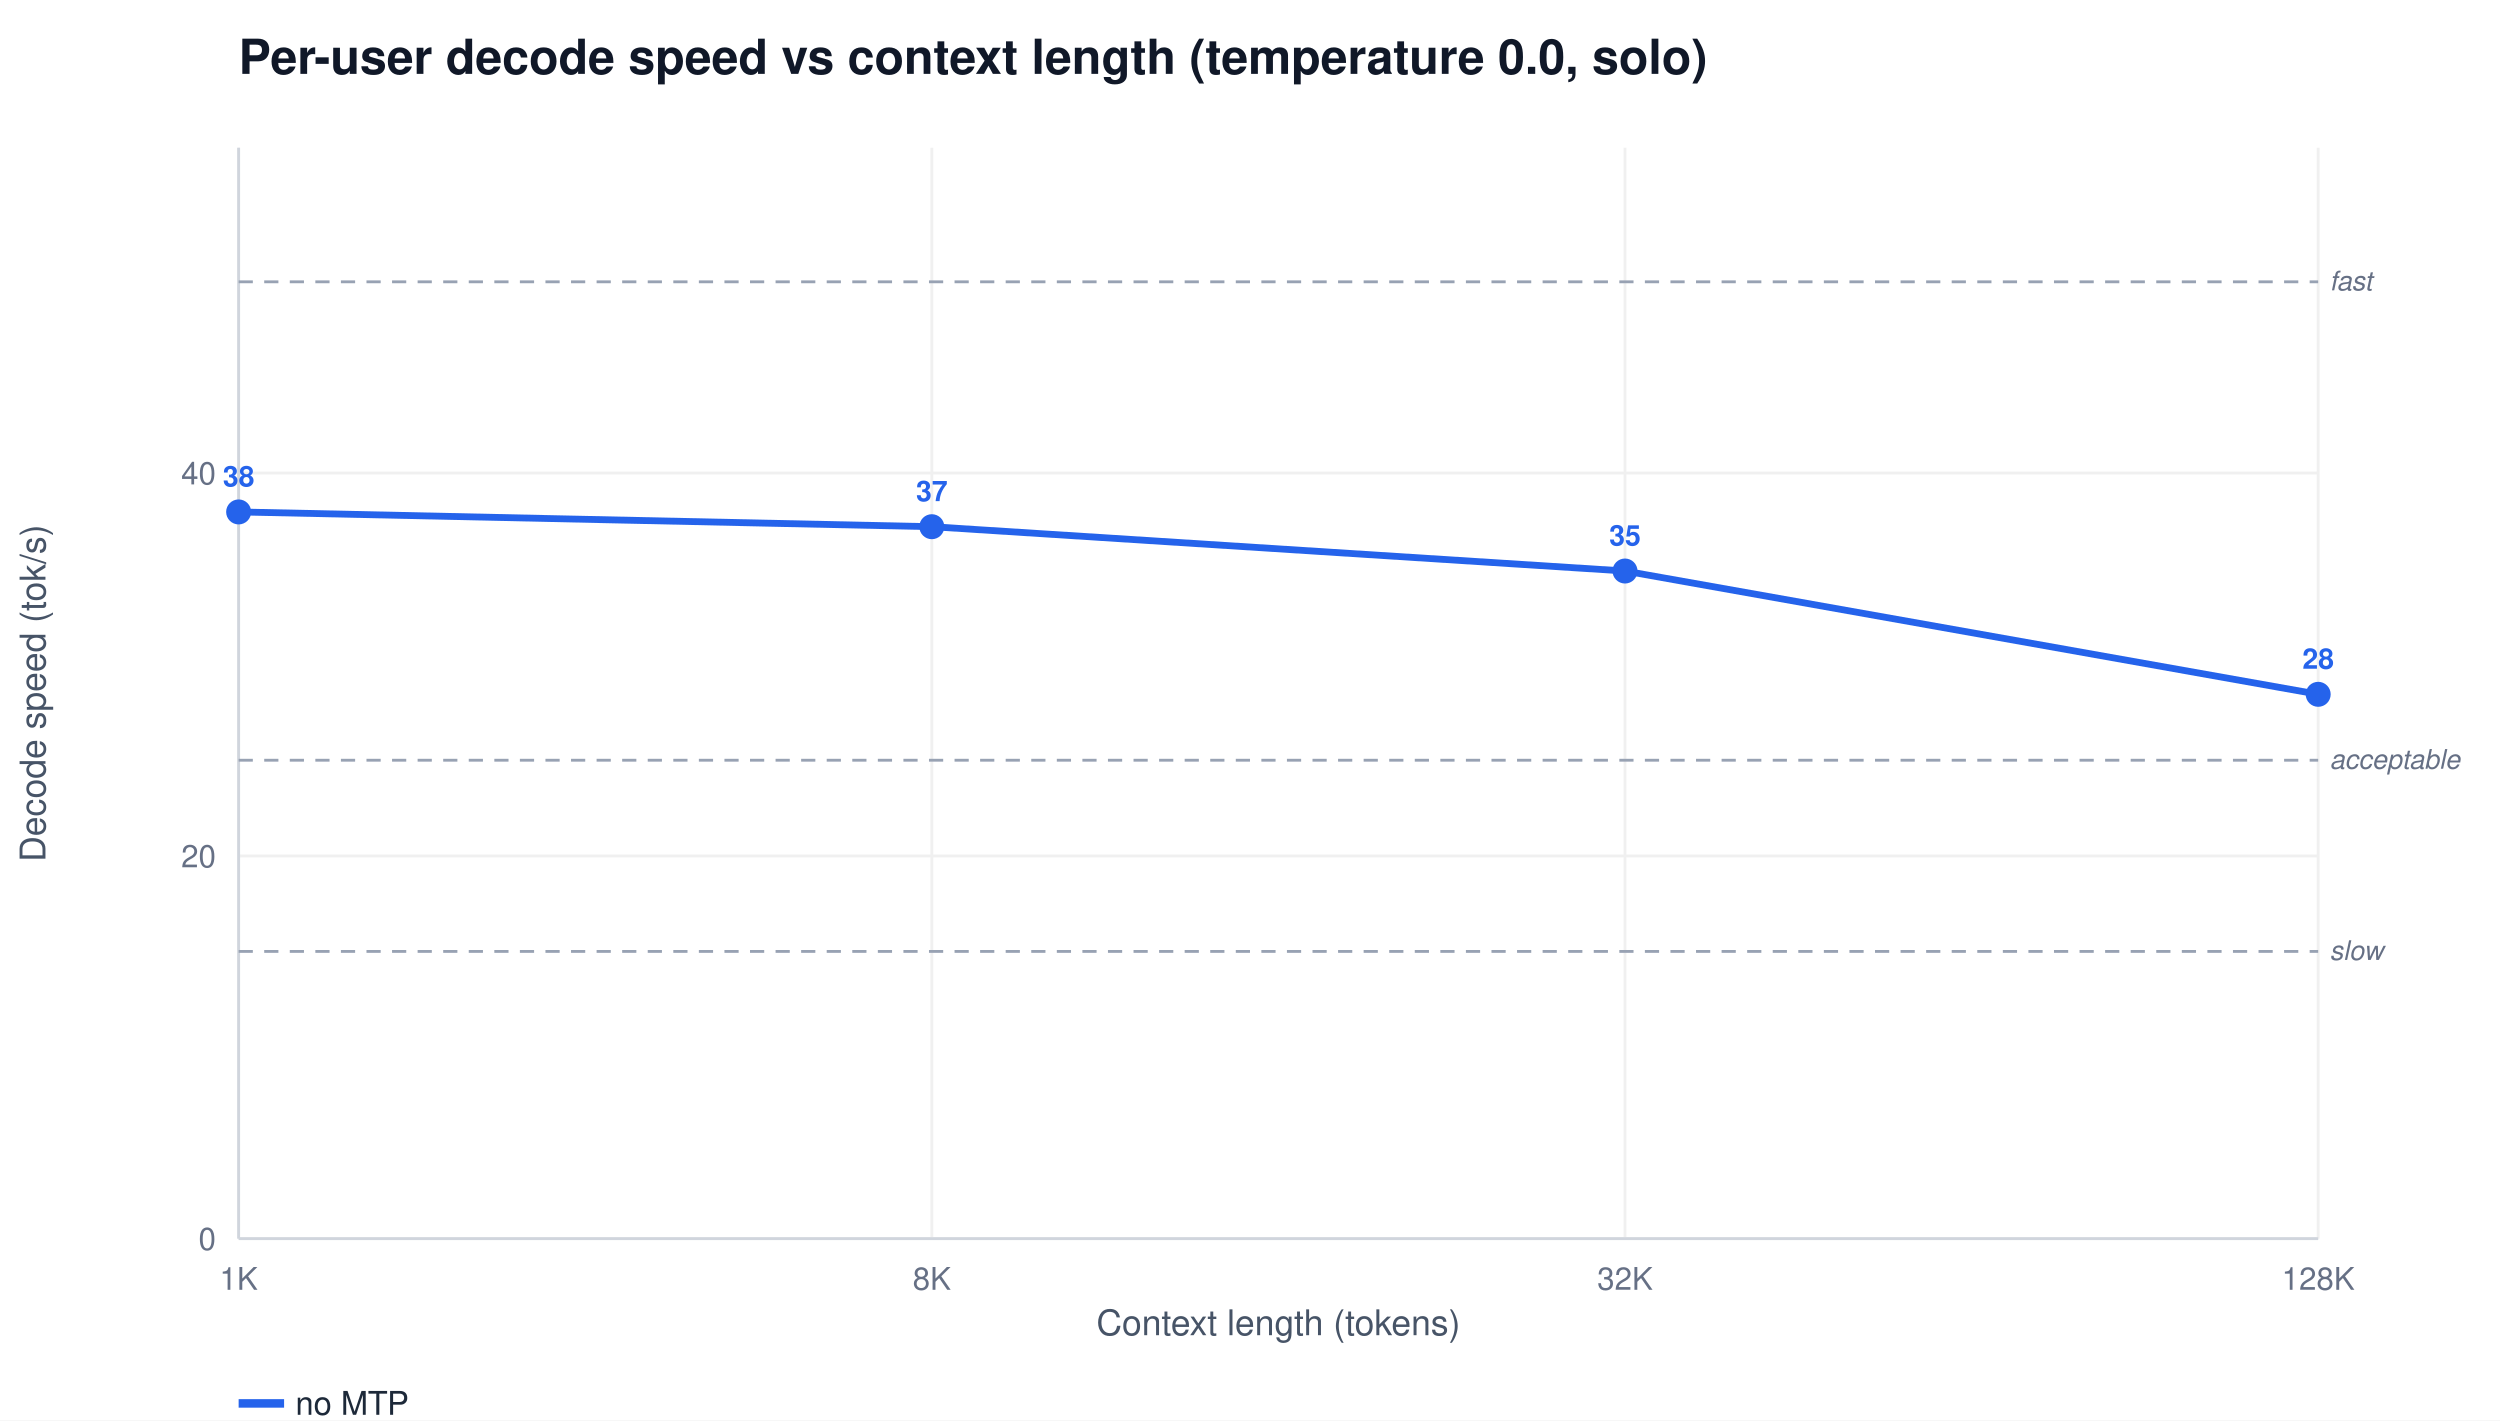
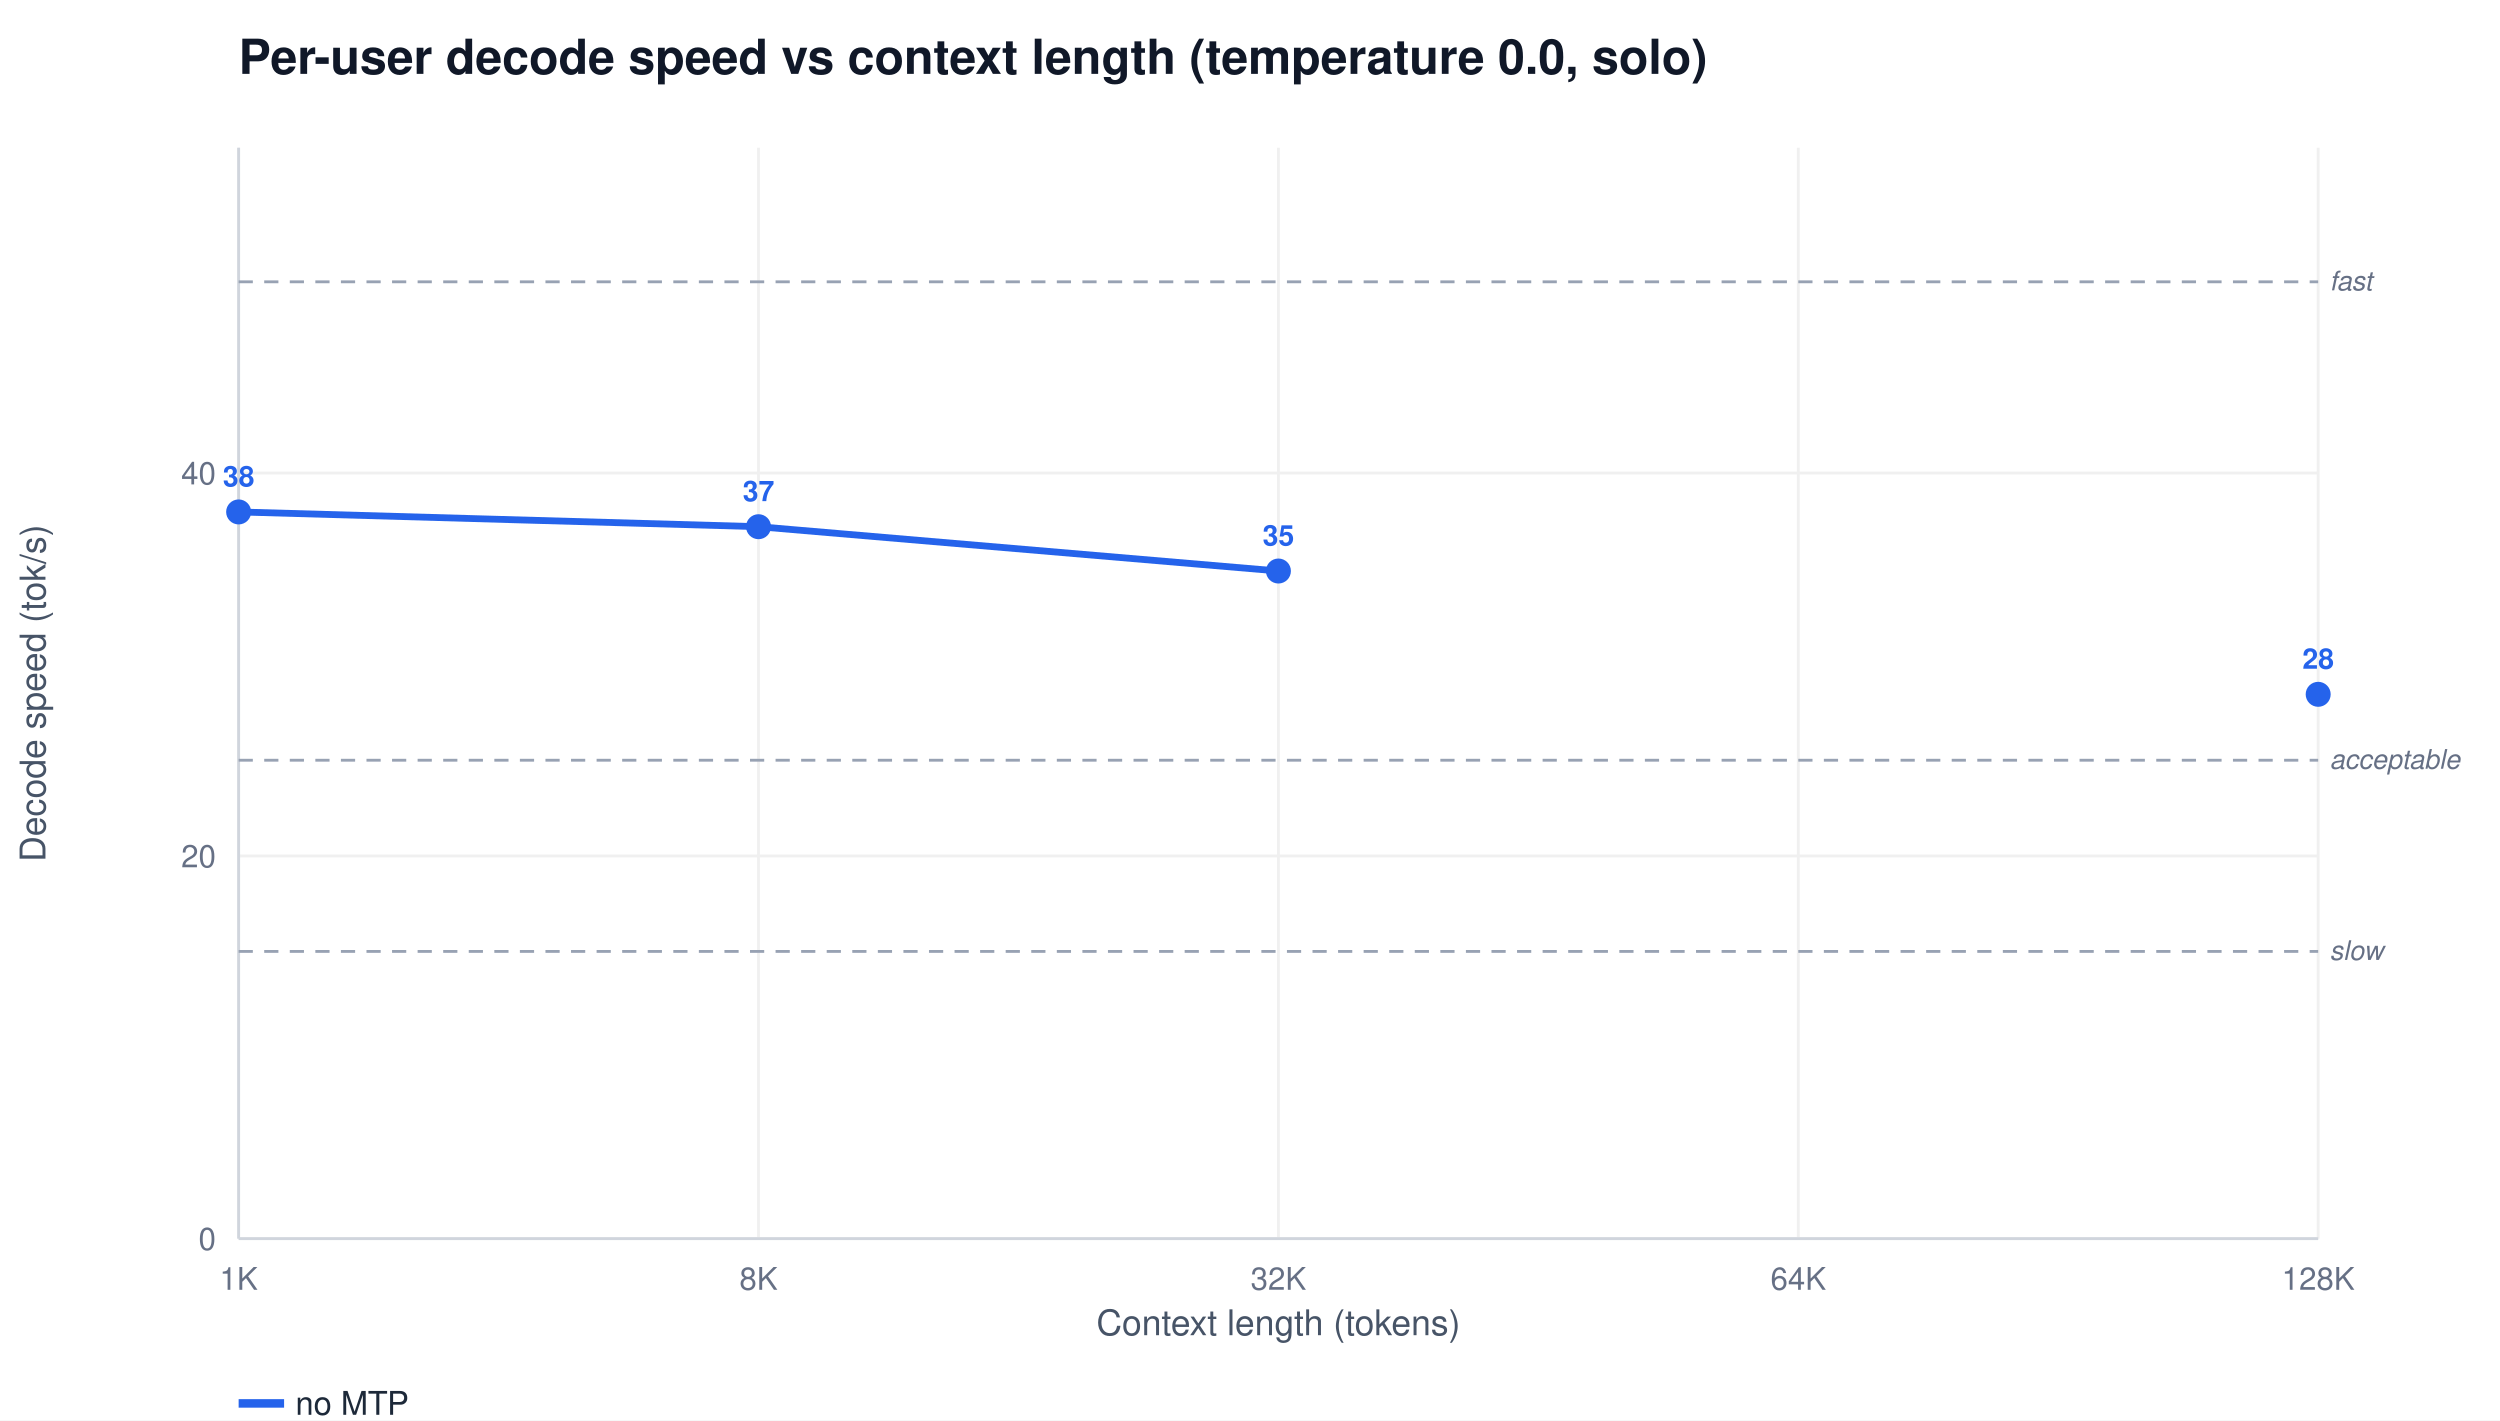
<svg xmlns="http://www.w3.org/2000/svg" width="880" height="500" viewBox="0 0 880 500" font-family="Segoe UI, Helvetica, Arial, sans-serif">
  <rect width="880" height="500" fill="#ffffff" />
  <text x="84" y="26" font-size="17" font-weight="600" fill="#101828">Per-user decode speed vs context length (temperature 0.0, solo)</text>
  <line x1="84" y1="436.0" x2="816" y2="436.0" stroke="#f0f0f0" stroke-width="1" />
  <text x="76" y="440.0" font-size="11" fill="#667085" text-anchor="end">0</text>
  <line x1="84" y1="301.3" x2="816" y2="301.3" stroke="#f0f0f0" stroke-width="1" />
  <text x="76" y="305.3" font-size="11" fill="#667085" text-anchor="end">20</text>
  <line x1="84" y1="166.5" x2="816" y2="166.5" stroke="#f0f0f0" stroke-width="1" />
  <text x="76" y="170.5" font-size="11" fill="#667085" text-anchor="end">40</text>
  <line x1="84.0" y1="52" x2="84.0" y2="436" stroke="#f0f0f0" stroke-width="1" />
  <text x="84.0" y="454" font-size="11" fill="#667085" text-anchor="middle">1K</text>
-   <line x1="328.0" y1="52" x2="328.0" y2="436" stroke="#f0f0f0" stroke-width="1" />
-   <text x="328.0" y="454" font-size="11" fill="#667085" text-anchor="middle">8K</text>
-   <line x1="572.0" y1="52" x2="572.0" y2="436" stroke="#f0f0f0" stroke-width="1" />
-   <text x="572.0" y="454" font-size="11" fill="#667085" text-anchor="middle">32K</text>
+   <line x1="267.0" y1="52" x2="267.0" y2="436" stroke="#f0f0f0" stroke-width="1" />
+   <text x="267.0" y="454" font-size="11" fill="#667085" text-anchor="middle">8K</text>
+   <line x1="450.0" y1="52" x2="450.0" y2="436" stroke="#f0f0f0" stroke-width="1" />
+   <text x="450.0" y="454" font-size="11" fill="#667085" text-anchor="middle">32K</text>
+   <line x1="633.0" y1="52" x2="633.0" y2="436" stroke="#f0f0f0" stroke-width="1" />
+   <text x="633.0" y="454" font-size="11" fill="#667085" text-anchor="middle">64K</text>
  <line x1="816.0" y1="52" x2="816.0" y2="436" stroke="#f0f0f0" stroke-width="1" />
  <text x="816.0" y="454" font-size="11" fill="#667085" text-anchor="middle">128K</text>
  <line x1="84" y1="436" x2="816" y2="436" stroke="#d0d5dd" stroke-width="1" />
  <line x1="84" y1="52" x2="84" y2="436" stroke="#d0d5dd" stroke-width="1" />
  <line x1="84" y1="334.9" x2="816" y2="334.9" stroke="#98a2b3" stroke-width="1" stroke-dasharray="5 4" />
  <text x="820" y="337.9" font-size="9.5" fill="#667085" font-style="italic">slow</text>
  <line x1="84" y1="267.6" x2="816" y2="267.6" stroke="#98a2b3" stroke-width="1" stroke-dasharray="5 4" />
  <text x="820" y="270.6" font-size="9.5" fill="#667085" font-style="italic">acceptable</text>
  <line x1="84" y1="99.2" x2="816" y2="99.2" stroke="#98a2b3" stroke-width="1" stroke-dasharray="5 4" />
  <text x="820" y="102.2" font-size="9.5" fill="#667085" font-style="italic">fast</text>
-   <polyline points="84.0,180.2 328.0,185.4 572.0,201.0 816.0,244.4" fill="none" stroke="#2563eb" stroke-width="2.4" />
+   <polyline points="84.0,180.2 267.0,185.4 450.0,201.0" fill="none" stroke="#2563eb" stroke-width="2.4" />
  <circle cx="84.0" cy="180.2" r="4.4" fill="#2563eb" />
-   <circle cx="328.0" cy="185.4" r="4.4" fill="#2563eb" />
-   <circle cx="572.0" cy="201.0" r="4.4" fill="#2563eb" />
+   <circle cx="267.0" cy="185.4" r="4.4" fill="#2563eb" />
+   <circle cx="450.0" cy="201.0" r="4.4" fill="#2563eb" />
  <circle cx="816.0" cy="244.4" r="4.4" fill="#2563eb" />
  <text x="84.0" y="171.2" font-size="10" fill="#2563eb" text-anchor="middle" font-weight="600">38</text>
-   <text x="328.0" y="176.4" font-size="10" fill="#2563eb" text-anchor="middle" font-weight="600">37</text>
-   <text x="572.0" y="192.0" font-size="10" fill="#2563eb" text-anchor="middle" font-weight="600">35</text>
+   <text x="267.0" y="176.4" font-size="10" fill="#2563eb" text-anchor="middle" font-weight="600">37</text>
+   <text x="450.0" y="192.0" font-size="10" fill="#2563eb" text-anchor="middle" font-weight="600">35</text>
  <text x="816.0" y="235.4" font-size="10" fill="#2563eb" text-anchor="middle" font-weight="600">28</text>
  <line x1="84" y1="494" x2="100" y2="494" stroke="#2563eb" stroke-width="3" />
  <text x="104" y="498" font-size="11.5" fill="#1d2939">no MTP</text>
  <text x="450" y="470" font-size="12.5" fill="#475467" text-anchor="middle">Context length (tokens)</text>
  <text x="16" y="244" font-size="12.5" fill="#475467" text-anchor="middle" transform="rotate(-90 16 244)">Decode speed (tok/s)</text>
</svg>
